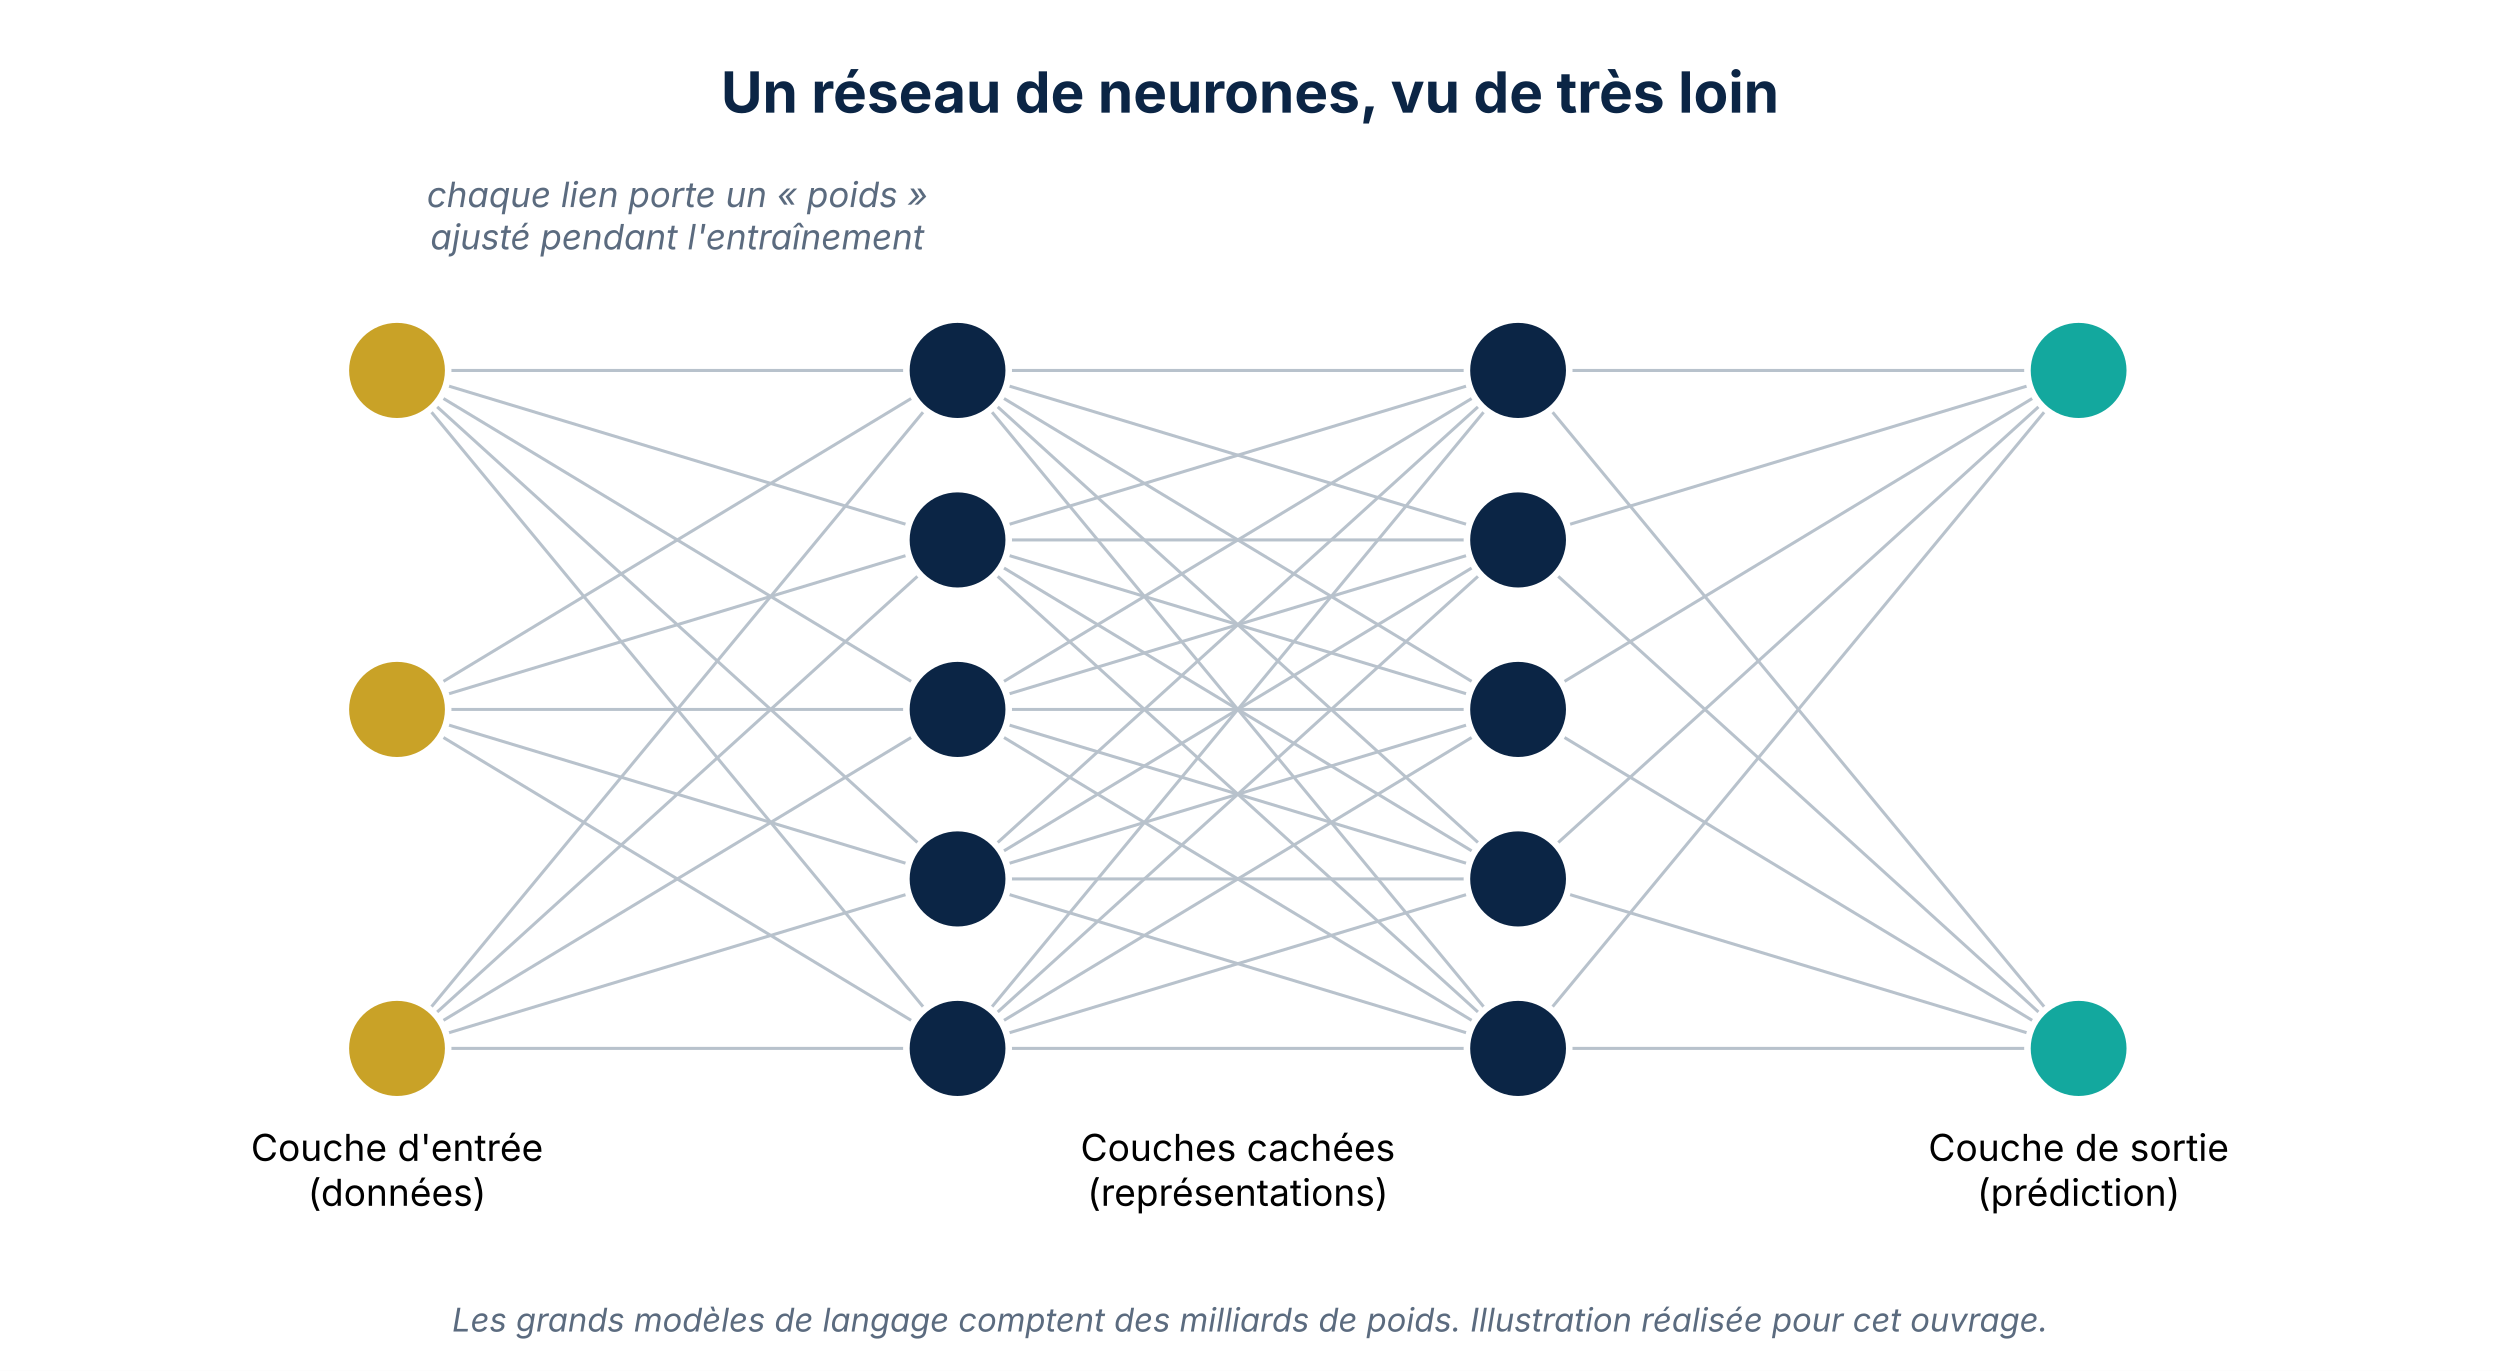
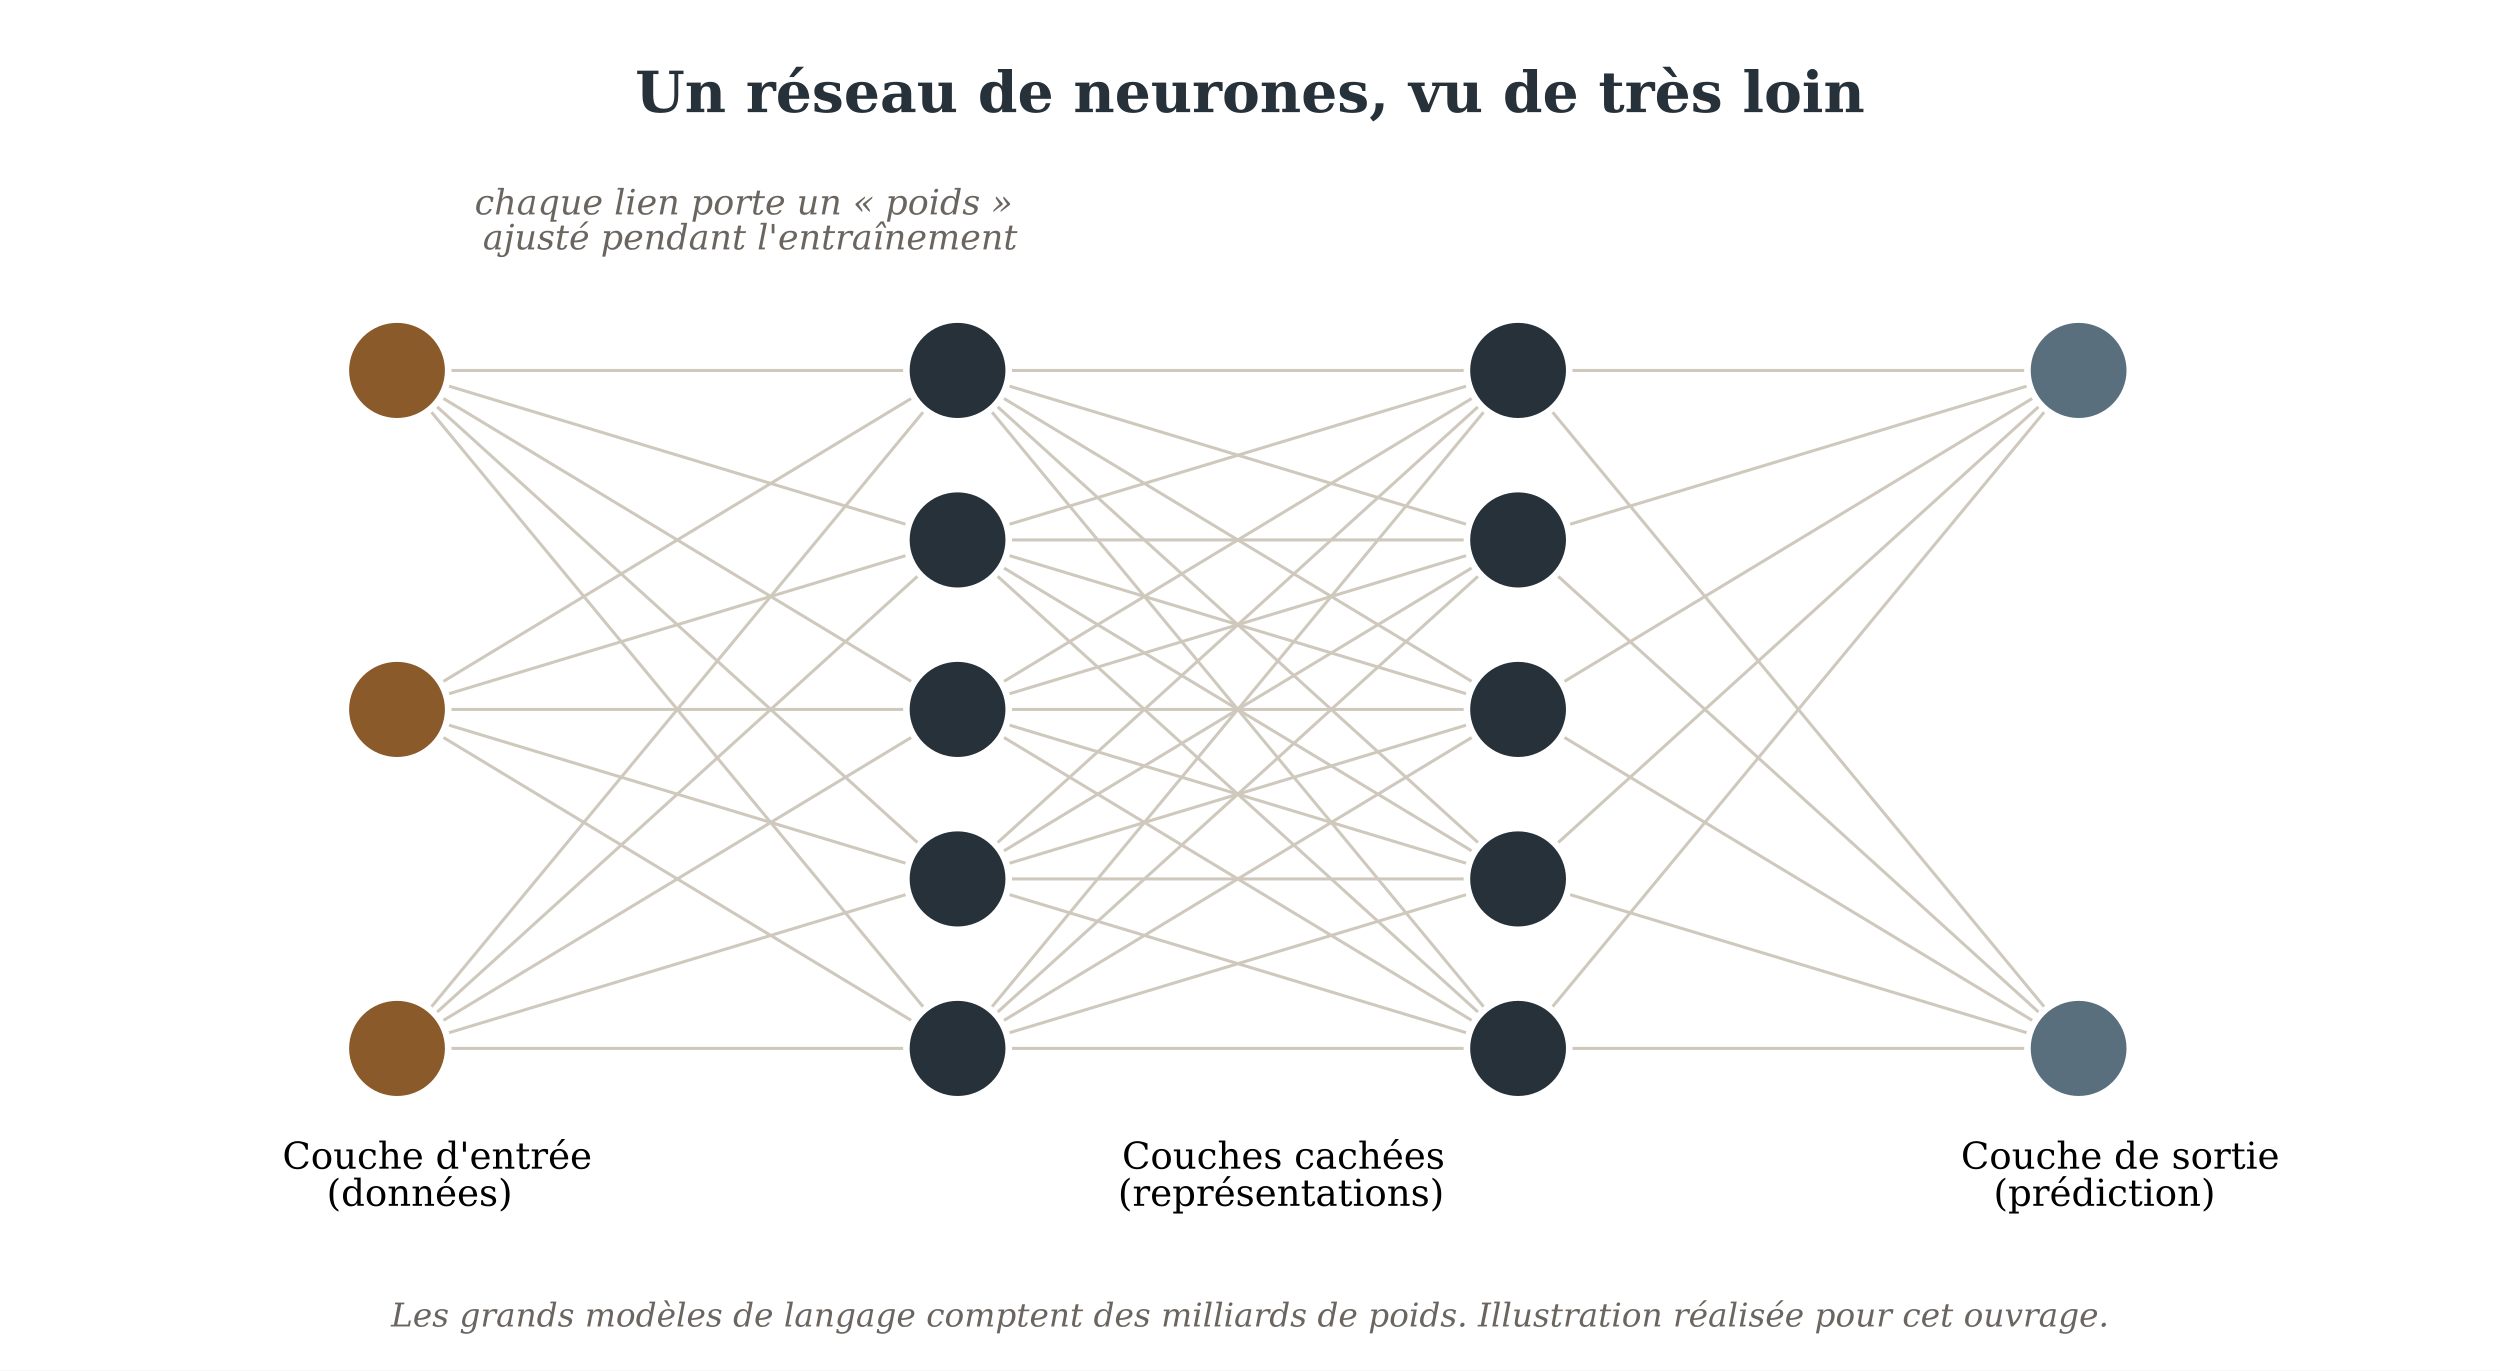
- <svg xmlns="http://www.w3.org/2000/svg" width="572.4pt" height="313.878pt" viewBox="0 0 572.4 313.878" version="1.1">
+ <svg xmlns="http://www.w3.org/2000/svg" width="572.4pt" height="313.776pt" viewBox="0 0 572.4 313.776" version="1.1">
  <defs>
    <style type="text/css">*{stroke-linejoin: round; stroke-linecap: butt}</style>
  </defs>
  <g id="figure_1">
    <g id="patch_1">
-       <path d="M 0 313.878  L 572.4 313.878  L 572.4 0  L 0 0  z " style="fill: #ffffff" />
+       <path d="M 0 313.776  L 572.4 313.776  L 572.4 0  L 0 0  z " style="fill: #ffffff" />
    </g>
    <g id="axes_1">
      <g id="line2d_1">
-         <path d="M 90.9 240.048  L 219.24 240.048  " clip-path="url(#p868bb870b6)" style="fill: none; stroke: #b8c2cc; stroke-width: 0.7; stroke-linecap: square" />
+         <path d="M 90.9 240.048  L 219.24 240.048  " clip-path="url(#p133c8236eb)" style="fill: none; stroke: #cfc8bd; stroke-width: 0.7; stroke-linecap: square" />
      </g>
      <g id="line2d_2">
-         <path d="M 90.9 240.048  L 219.24 201.24  " clip-path="url(#p868bb870b6)" style="fill: none; stroke: #b8c2cc; stroke-width: 0.7; stroke-linecap: square" />
+         <path d="M 90.9 240.048  L 219.24 201.24  " clip-path="url(#p133c8236eb)" style="fill: none; stroke: #cfc8bd; stroke-width: 0.7; stroke-linecap: square" />
      </g>
      <g id="line2d_3">
-         <path d="M 90.9 240.048  L 219.24 162.432  " clip-path="url(#p868bb870b6)" style="fill: none; stroke: #b8c2cc; stroke-width: 0.7; stroke-linecap: square" />
+         <path d="M 90.9 240.048  L 219.24 162.432  " clip-path="url(#p133c8236eb)" style="fill: none; stroke: #cfc8bd; stroke-width: 0.7; stroke-linecap: square" />
      </g>
      <g id="line2d_4">
-         <path d="M 90.9 240.048  L 219.24 123.624  " clip-path="url(#p868bb870b6)" style="fill: none; stroke: #b8c2cc; stroke-width: 0.7; stroke-linecap: square" />
+         <path d="M 90.9 240.048  L 219.24 123.624  " clip-path="url(#p133c8236eb)" style="fill: none; stroke: #cfc8bd; stroke-width: 0.7; stroke-linecap: square" />
      </g>
      <g id="line2d_5">
-         <path d="M 90.9 240.048  L 219.24 84.816  " clip-path="url(#p868bb870b6)" style="fill: none; stroke: #b8c2cc; stroke-width: 0.7; stroke-linecap: square" />
+         <path d="M 90.9 240.048  L 219.24 84.816  " clip-path="url(#p133c8236eb)" style="fill: none; stroke: #cfc8bd; stroke-width: 0.7; stroke-linecap: square" />
      </g>
      <g id="line2d_6">
-         <path d="M 90.9 162.432  L 219.24 240.048  " clip-path="url(#p868bb870b6)" style="fill: none; stroke: #b8c2cc; stroke-width: 0.7; stroke-linecap: square" />
+         <path d="M 90.9 162.432  L 219.24 240.048  " clip-path="url(#p133c8236eb)" style="fill: none; stroke: #cfc8bd; stroke-width: 0.7; stroke-linecap: square" />
      </g>
      <g id="line2d_7">
-         <path d="M 90.9 162.432  L 219.24 201.24  " clip-path="url(#p868bb870b6)" style="fill: none; stroke: #b8c2cc; stroke-width: 0.7; stroke-linecap: square" />
+         <path d="M 90.9 162.432  L 219.24 201.24  " clip-path="url(#p133c8236eb)" style="fill: none; stroke: #cfc8bd; stroke-width: 0.7; stroke-linecap: square" />
      </g>
      <g id="line2d_8">
-         <path d="M 90.9 162.432  L 219.24 162.432  " clip-path="url(#p868bb870b6)" style="fill: none; stroke: #b8c2cc; stroke-width: 0.7; stroke-linecap: square" />
+         <path d="M 90.9 162.432  L 219.24 162.432  " clip-path="url(#p133c8236eb)" style="fill: none; stroke: #cfc8bd; stroke-width: 0.7; stroke-linecap: square" />
      </g>
      <g id="line2d_9">
-         <path d="M 90.9 162.432  L 219.24 123.624  " clip-path="url(#p868bb870b6)" style="fill: none; stroke: #b8c2cc; stroke-width: 0.7; stroke-linecap: square" />
+         <path d="M 90.9 162.432  L 219.24 123.624  " clip-path="url(#p133c8236eb)" style="fill: none; stroke: #cfc8bd; stroke-width: 0.7; stroke-linecap: square" />
      </g>
      <g id="line2d_10">
-         <path d="M 90.9 162.432  L 219.24 84.816  " clip-path="url(#p868bb870b6)" style="fill: none; stroke: #b8c2cc; stroke-width: 0.7; stroke-linecap: square" />
+         <path d="M 90.9 162.432  L 219.24 84.816  " clip-path="url(#p133c8236eb)" style="fill: none; stroke: #cfc8bd; stroke-width: 0.7; stroke-linecap: square" />
      </g>
      <g id="line2d_11">
-         <path d="M 90.9 84.816  L 219.24 240.048  " clip-path="url(#p868bb870b6)" style="fill: none; stroke: #b8c2cc; stroke-width: 0.7; stroke-linecap: square" />
+         <path d="M 90.9 84.816  L 219.24 240.048  " clip-path="url(#p133c8236eb)" style="fill: none; stroke: #cfc8bd; stroke-width: 0.7; stroke-linecap: square" />
      </g>
      <g id="line2d_12">
-         <path d="M 90.9 84.816  L 219.24 201.24  " clip-path="url(#p868bb870b6)" style="fill: none; stroke: #b8c2cc; stroke-width: 0.7; stroke-linecap: square" />
+         <path d="M 90.9 84.816  L 219.24 201.24  " clip-path="url(#p133c8236eb)" style="fill: none; stroke: #cfc8bd; stroke-width: 0.7; stroke-linecap: square" />
      </g>
      <g id="line2d_13">
-         <path d="M 90.9 84.816  L 219.24 162.432  " clip-path="url(#p868bb870b6)" style="fill: none; stroke: #b8c2cc; stroke-width: 0.7; stroke-linecap: square" />
+         <path d="M 90.9 84.816  L 219.24 162.432  " clip-path="url(#p133c8236eb)" style="fill: none; stroke: #cfc8bd; stroke-width: 0.7; stroke-linecap: square" />
      </g>
      <g id="line2d_14">
-         <path d="M 90.9 84.816  L 219.24 123.624  " clip-path="url(#p868bb870b6)" style="fill: none; stroke: #b8c2cc; stroke-width: 0.7; stroke-linecap: square" />
+         <path d="M 90.9 84.816  L 219.24 123.624  " clip-path="url(#p133c8236eb)" style="fill: none; stroke: #cfc8bd; stroke-width: 0.7; stroke-linecap: square" />
      </g>
      <g id="line2d_15">
-         <path d="M 90.9 84.816  L 219.24 84.816  " clip-path="url(#p868bb870b6)" style="fill: none; stroke: #b8c2cc; stroke-width: 0.7; stroke-linecap: square" />
+         <path d="M 90.9 84.816  L 219.24 84.816  " clip-path="url(#p133c8236eb)" style="fill: none; stroke: #cfc8bd; stroke-width: 0.7; stroke-linecap: square" />
      </g>
      <g id="line2d_16">
-         <path d="M 219.24 240.048  L 347.58 240.048  " clip-path="url(#p868bb870b6)" style="fill: none; stroke: #b8c2cc; stroke-width: 0.7; stroke-linecap: square" />
+         <path d="M 219.24 240.048  L 347.58 240.048  " clip-path="url(#p133c8236eb)" style="fill: none; stroke: #cfc8bd; stroke-width: 0.7; stroke-linecap: square" />
      </g>
      <g id="line2d_17">
-         <path d="M 219.24 240.048  L 347.58 201.24  " clip-path="url(#p868bb870b6)" style="fill: none; stroke: #b8c2cc; stroke-width: 0.7; stroke-linecap: square" />
+         <path d="M 219.24 240.048  L 347.58 201.24  " clip-path="url(#p133c8236eb)" style="fill: none; stroke: #cfc8bd; stroke-width: 0.7; stroke-linecap: square" />
      </g>
      <g id="line2d_18">
-         <path d="M 219.24 240.048  L 347.58 162.432  " clip-path="url(#p868bb870b6)" style="fill: none; stroke: #b8c2cc; stroke-width: 0.7; stroke-linecap: square" />
+         <path d="M 219.24 240.048  L 347.58 162.432  " clip-path="url(#p133c8236eb)" style="fill: none; stroke: #cfc8bd; stroke-width: 0.7; stroke-linecap: square" />
      </g>
      <g id="line2d_19">
-         <path d="M 219.24 240.048  L 347.58 123.624  " clip-path="url(#p868bb870b6)" style="fill: none; stroke: #b8c2cc; stroke-width: 0.7; stroke-linecap: square" />
+         <path d="M 219.24 240.048  L 347.58 123.624  " clip-path="url(#p133c8236eb)" style="fill: none; stroke: #cfc8bd; stroke-width: 0.7; stroke-linecap: square" />
      </g>
      <g id="line2d_20">
-         <path d="M 219.24 240.048  L 347.58 84.816  " clip-path="url(#p868bb870b6)" style="fill: none; stroke: #b8c2cc; stroke-width: 0.7; stroke-linecap: square" />
+         <path d="M 219.24 240.048  L 347.58 84.816  " clip-path="url(#p133c8236eb)" style="fill: none; stroke: #cfc8bd; stroke-width: 0.7; stroke-linecap: square" />
      </g>
      <g id="line2d_21">
-         <path d="M 219.24 201.24  L 347.58 240.048  " clip-path="url(#p868bb870b6)" style="fill: none; stroke: #b8c2cc; stroke-width: 0.7; stroke-linecap: square" />
+         <path d="M 219.24 201.24  L 347.58 240.048  " clip-path="url(#p133c8236eb)" style="fill: none; stroke: #cfc8bd; stroke-width: 0.7; stroke-linecap: square" />
      </g>
      <g id="line2d_22">
-         <path d="M 219.24 201.24  L 347.58 201.24  " clip-path="url(#p868bb870b6)" style="fill: none; stroke: #b8c2cc; stroke-width: 0.7; stroke-linecap: square" />
+         <path d="M 219.24 201.24  L 347.58 201.24  " clip-path="url(#p133c8236eb)" style="fill: none; stroke: #cfc8bd; stroke-width: 0.7; stroke-linecap: square" />
      </g>
      <g id="line2d_23">
-         <path d="M 219.24 201.24  L 347.58 162.432  " clip-path="url(#p868bb870b6)" style="fill: none; stroke: #b8c2cc; stroke-width: 0.7; stroke-linecap: square" />
+         <path d="M 219.24 201.24  L 347.58 162.432  " clip-path="url(#p133c8236eb)" style="fill: none; stroke: #cfc8bd; stroke-width: 0.7; stroke-linecap: square" />
      </g>
      <g id="line2d_24">
-         <path d="M 219.24 201.24  L 347.58 123.624  " clip-path="url(#p868bb870b6)" style="fill: none; stroke: #b8c2cc; stroke-width: 0.7; stroke-linecap: square" />
+         <path d="M 219.24 201.24  L 347.58 123.624  " clip-path="url(#p133c8236eb)" style="fill: none; stroke: #cfc8bd; stroke-width: 0.7; stroke-linecap: square" />
      </g>
      <g id="line2d_25">
-         <path d="M 219.24 201.24  L 347.58 84.816  " clip-path="url(#p868bb870b6)" style="fill: none; stroke: #b8c2cc; stroke-width: 0.7; stroke-linecap: square" />
+         <path d="M 219.24 201.24  L 347.58 84.816  " clip-path="url(#p133c8236eb)" style="fill: none; stroke: #cfc8bd; stroke-width: 0.7; stroke-linecap: square" />
      </g>
      <g id="line2d_26">
-         <path d="M 219.24 162.432  L 347.58 240.048  " clip-path="url(#p868bb870b6)" style="fill: none; stroke: #b8c2cc; stroke-width: 0.7; stroke-linecap: square" />
+         <path d="M 219.24 162.432  L 347.58 240.048  " clip-path="url(#p133c8236eb)" style="fill: none; stroke: #cfc8bd; stroke-width: 0.7; stroke-linecap: square" />
      </g>
      <g id="line2d_27">
-         <path d="M 219.24 162.432  L 347.58 201.24  " clip-path="url(#p868bb870b6)" style="fill: none; stroke: #b8c2cc; stroke-width: 0.7; stroke-linecap: square" />
+         <path d="M 219.24 162.432  L 347.58 201.24  " clip-path="url(#p133c8236eb)" style="fill: none; stroke: #cfc8bd; stroke-width: 0.7; stroke-linecap: square" />
      </g>
      <g id="line2d_28">
-         <path d="M 219.24 162.432  L 347.58 162.432  " clip-path="url(#p868bb870b6)" style="fill: none; stroke: #b8c2cc; stroke-width: 0.7; stroke-linecap: square" />
+         <path d="M 219.24 162.432  L 347.58 162.432  " clip-path="url(#p133c8236eb)" style="fill: none; stroke: #cfc8bd; stroke-width: 0.7; stroke-linecap: square" />
      </g>
      <g id="line2d_29">
-         <path d="M 219.24 162.432  L 347.58 123.624  " clip-path="url(#p868bb870b6)" style="fill: none; stroke: #b8c2cc; stroke-width: 0.7; stroke-linecap: square" />
+         <path d="M 219.24 162.432  L 347.58 123.624  " clip-path="url(#p133c8236eb)" style="fill: none; stroke: #cfc8bd; stroke-width: 0.7; stroke-linecap: square" />
      </g>
      <g id="line2d_30">
-         <path d="M 219.24 162.432  L 347.58 84.816  " clip-path="url(#p868bb870b6)" style="fill: none; stroke: #b8c2cc; stroke-width: 0.7; stroke-linecap: square" />
+         <path d="M 219.24 162.432  L 347.58 84.816  " clip-path="url(#p133c8236eb)" style="fill: none; stroke: #cfc8bd; stroke-width: 0.7; stroke-linecap: square" />
      </g>
      <g id="line2d_31">
-         <path d="M 219.24 123.624  L 347.58 240.048  " clip-path="url(#p868bb870b6)" style="fill: none; stroke: #b8c2cc; stroke-width: 0.7; stroke-linecap: square" />
+         <path d="M 219.24 123.624  L 347.58 240.048  " clip-path="url(#p133c8236eb)" style="fill: none; stroke: #cfc8bd; stroke-width: 0.7; stroke-linecap: square" />
      </g>
      <g id="line2d_32">
-         <path d="M 219.24 123.624  L 347.58 201.24  " clip-path="url(#p868bb870b6)" style="fill: none; stroke: #b8c2cc; stroke-width: 0.7; stroke-linecap: square" />
+         <path d="M 219.24 123.624  L 347.58 201.24  " clip-path="url(#p133c8236eb)" style="fill: none; stroke: #cfc8bd; stroke-width: 0.7; stroke-linecap: square" />
      </g>
      <g id="line2d_33">
-         <path d="M 219.24 123.624  L 347.58 162.432  " clip-path="url(#p868bb870b6)" style="fill: none; stroke: #b8c2cc; stroke-width: 0.7; stroke-linecap: square" />
+         <path d="M 219.24 123.624  L 347.58 162.432  " clip-path="url(#p133c8236eb)" style="fill: none; stroke: #cfc8bd; stroke-width: 0.7; stroke-linecap: square" />
      </g>
      <g id="line2d_34">
-         <path d="M 219.24 123.624  L 347.58 123.624  " clip-path="url(#p868bb870b6)" style="fill: none; stroke: #b8c2cc; stroke-width: 0.7; stroke-linecap: square" />
+         <path d="M 219.24 123.624  L 347.58 123.624  " clip-path="url(#p133c8236eb)" style="fill: none; stroke: #cfc8bd; stroke-width: 0.7; stroke-linecap: square" />
      </g>
      <g id="line2d_35">
-         <path d="M 219.24 123.624  L 347.58 84.816  " clip-path="url(#p868bb870b6)" style="fill: none; stroke: #b8c2cc; stroke-width: 0.7; stroke-linecap: square" />
+         <path d="M 219.24 123.624  L 347.58 84.816  " clip-path="url(#p133c8236eb)" style="fill: none; stroke: #cfc8bd; stroke-width: 0.7; stroke-linecap: square" />
      </g>
      <g id="line2d_36">
-         <path d="M 219.24 84.816  L 347.58 240.048  " clip-path="url(#p868bb870b6)" style="fill: none; stroke: #b8c2cc; stroke-width: 0.7; stroke-linecap: square" />
+         <path d="M 219.24 84.816  L 347.58 240.048  " clip-path="url(#p133c8236eb)" style="fill: none; stroke: #cfc8bd; stroke-width: 0.7; stroke-linecap: square" />
      </g>
      <g id="line2d_37">
-         <path d="M 219.24 84.816  L 347.58 201.24  " clip-path="url(#p868bb870b6)" style="fill: none; stroke: #b8c2cc; stroke-width: 0.7; stroke-linecap: square" />
+         <path d="M 219.24 84.816  L 347.58 201.24  " clip-path="url(#p133c8236eb)" style="fill: none; stroke: #cfc8bd; stroke-width: 0.7; stroke-linecap: square" />
      </g>
      <g id="line2d_38">
-         <path d="M 219.24 84.816  L 347.58 162.432  " clip-path="url(#p868bb870b6)" style="fill: none; stroke: #b8c2cc; stroke-width: 0.7; stroke-linecap: square" />
+         <path d="M 219.24 84.816  L 347.58 162.432  " clip-path="url(#p133c8236eb)" style="fill: none; stroke: #cfc8bd; stroke-width: 0.7; stroke-linecap: square" />
      </g>
      <g id="line2d_39">
-         <path d="M 219.24 84.816  L 347.58 123.624  " clip-path="url(#p868bb870b6)" style="fill: none; stroke: #b8c2cc; stroke-width: 0.7; stroke-linecap: square" />
+         <path d="M 219.24 84.816  L 347.58 123.624  " clip-path="url(#p133c8236eb)" style="fill: none; stroke: #cfc8bd; stroke-width: 0.7; stroke-linecap: square" />
      </g>
      <g id="line2d_40">
-         <path d="M 219.24 84.816  L 347.58 84.816  " clip-path="url(#p868bb870b6)" style="fill: none; stroke: #b8c2cc; stroke-width: 0.7; stroke-linecap: square" />
+         <path d="M 219.24 84.816  L 347.58 84.816  " clip-path="url(#p133c8236eb)" style="fill: none; stroke: #cfc8bd; stroke-width: 0.7; stroke-linecap: square" />
      </g>
      <g id="line2d_41">
-         <path d="M 347.58 240.048  L 475.92 240.048  " clip-path="url(#p868bb870b6)" style="fill: none; stroke: #b8c2cc; stroke-width: 0.7; stroke-linecap: square" />
+         <path d="M 347.58 240.048  L 475.92 240.048  " clip-path="url(#p133c8236eb)" style="fill: none; stroke: #cfc8bd; stroke-width: 0.7; stroke-linecap: square" />
      </g>
      <g id="line2d_42">
-         <path d="M 347.58 240.048  L 475.92 84.816  " clip-path="url(#p868bb870b6)" style="fill: none; stroke: #b8c2cc; stroke-width: 0.7; stroke-linecap: square" />
+         <path d="M 347.58 240.048  L 475.92 84.816  " clip-path="url(#p133c8236eb)" style="fill: none; stroke: #cfc8bd; stroke-width: 0.7; stroke-linecap: square" />
      </g>
      <g id="line2d_43">
-         <path d="M 347.58 201.24  L 475.92 240.048  " clip-path="url(#p868bb870b6)" style="fill: none; stroke: #b8c2cc; stroke-width: 0.7; stroke-linecap: square" />
+         <path d="M 347.58 201.24  L 475.92 240.048  " clip-path="url(#p133c8236eb)" style="fill: none; stroke: #cfc8bd; stroke-width: 0.7; stroke-linecap: square" />
      </g>
      <g id="line2d_44">
-         <path d="M 347.58 201.24  L 475.92 84.816  " clip-path="url(#p868bb870b6)" style="fill: none; stroke: #b8c2cc; stroke-width: 0.7; stroke-linecap: square" />
+         <path d="M 347.58 201.24  L 475.92 84.816  " clip-path="url(#p133c8236eb)" style="fill: none; stroke: #cfc8bd; stroke-width: 0.7; stroke-linecap: square" />
      </g>
      <g id="line2d_45">
-         <path d="M 347.58 162.432  L 475.92 240.048  " clip-path="url(#p868bb870b6)" style="fill: none; stroke: #b8c2cc; stroke-width: 0.7; stroke-linecap: square" />
+         <path d="M 347.58 162.432  L 475.92 240.048  " clip-path="url(#p133c8236eb)" style="fill: none; stroke: #cfc8bd; stroke-width: 0.7; stroke-linecap: square" />
      </g>
      <g id="line2d_46">
-         <path d="M 347.58 162.432  L 475.92 84.816  " clip-path="url(#p868bb870b6)" style="fill: none; stroke: #b8c2cc; stroke-width: 0.7; stroke-linecap: square" />
+         <path d="M 347.58 162.432  L 475.92 84.816  " clip-path="url(#p133c8236eb)" style="fill: none; stroke: #cfc8bd; stroke-width: 0.7; stroke-linecap: square" />
      </g>
      <g id="line2d_47">
-         <path d="M 347.58 123.624  L 475.92 240.048  " clip-path="url(#p868bb870b6)" style="fill: none; stroke: #b8c2cc; stroke-width: 0.7; stroke-linecap: square" />
+         <path d="M 347.58 123.624  L 475.92 240.048  " clip-path="url(#p133c8236eb)" style="fill: none; stroke: #cfc8bd; stroke-width: 0.7; stroke-linecap: square" />
      </g>
      <g id="line2d_48">
-         <path d="M 347.58 123.624  L 475.92 84.816  " clip-path="url(#p868bb870b6)" style="fill: none; stroke: #b8c2cc; stroke-width: 0.7; stroke-linecap: square" />
+         <path d="M 347.58 123.624  L 475.92 84.816  " clip-path="url(#p133c8236eb)" style="fill: none; stroke: #cfc8bd; stroke-width: 0.7; stroke-linecap: square" />
      </g>
      <g id="line2d_49">
-         <path d="M 347.58 84.816  L 475.92 240.048  " clip-path="url(#p868bb870b6)" style="fill: none; stroke: #b8c2cc; stroke-width: 0.7; stroke-linecap: square" />
+         <path d="M 347.58 84.816  L 475.92 240.048  " clip-path="url(#p133c8236eb)" style="fill: none; stroke: #cfc8bd; stroke-width: 0.7; stroke-linecap: square" />
      </g>
      <g id="line2d_50">
-         <path d="M 347.58 84.816  L 475.92 84.816  " clip-path="url(#p868bb870b6)" style="fill: none; stroke: #b8c2cc; stroke-width: 0.7; stroke-linecap: square" />
+         <path d="M 347.58 84.816  L 475.92 84.816  " clip-path="url(#p133c8236eb)" style="fill: none; stroke: #cfc8bd; stroke-width: 0.7; stroke-linecap: square" />
      </g>
      <g id="text_1">
-         <text style="font-weight: 700; font-size: 13px; font-family: 'Inter', 'DejaVu Sans'; text-anchor: middle; fill: #0b2545" x="286.2" y="25.789" transform="rotate(-0 286.2 25.789)">Un réseau de neurones, vu de très loin</text>
+         <text style="font-weight: 700; font-size: 13px; font-family: 'EB Garamond', 'DejaVu Serif'; text-anchor: middle; fill: #26313a" x="286.2" y="25.669" transform="rotate(-0 286.2 25.6685)">Un réseau de neurones, vu de très loin</text>
      </g>
      <g id="patch_2">
-         <path d="M 90.9 251.69  C 94.008 251.69 96.988 250.464 99.186 248.28  C 101.383 246.097 102.618 243.136 102.618 240.048  C 102.618 236.96 101.383 233.999 99.186 231.816  C 96.988 229.632 94.008 228.406 90.9 228.406  C 87.792 228.406 84.812 229.632 82.614 231.816  C 80.417 233.999 79.182 236.96 79.182 240.048  C 79.182 243.136 80.417 246.097 82.614 248.28  C 84.812 250.464 87.792 251.69 90.9 251.69  z " clip-path="url(#p868bb870b6)" style="fill: #c9a227; stroke: #ffffff; stroke-width: 1.5; stroke-linejoin: miter" />
+         <path d="M 90.9 251.69  C 94.008 251.69 96.988 250.464 99.186 248.28  C 101.383 246.097 102.618 243.136 102.618 240.048  C 102.618 236.96 101.383 233.999 99.186 231.816  C 96.988 229.632 94.008 228.406 90.9 228.406  C 87.792 228.406 84.812 229.632 82.614 231.816  C 80.417 233.999 79.182 236.96 79.182 240.048  C 79.182 243.136 80.417 246.097 82.614 248.28  C 84.812 250.464 87.792 251.69 90.9 251.69  z " clip-path="url(#p133c8236eb)" style="fill: #8a5a2b; stroke: #ffffff; stroke-width: 1.5; stroke-linejoin: miter" />
      </g>
      <g id="patch_3">
-         <path d="M 90.9 174.074  C 94.008 174.074 96.988 172.848 99.186 170.664  C 101.383 168.481 102.618 165.52 102.618 162.432  C 102.618 159.344 101.383 156.383 99.186 154.2  C 96.988 152.016 94.008 150.79 90.9 150.79  C 87.792 150.79 84.812 152.016 82.614 154.2  C 80.417 156.383 79.182 159.344 79.182 162.432  C 79.182 165.52 80.417 168.481 82.614 170.664  C 84.812 172.848 87.792 174.074 90.9 174.074  z " clip-path="url(#p868bb870b6)" style="fill: #c9a227; stroke: #ffffff; stroke-width: 1.5; stroke-linejoin: miter" />
+         <path d="M 90.9 174.074  C 94.008 174.074 96.988 172.848 99.186 170.664  C 101.383 168.481 102.618 165.52 102.618 162.432  C 102.618 159.344 101.383 156.383 99.186 154.2  C 96.988 152.016 94.008 150.79 90.9 150.79  C 87.792 150.79 84.812 152.016 82.614 154.2  C 80.417 156.383 79.182 159.344 79.182 162.432  C 79.182 165.52 80.417 168.481 82.614 170.664  C 84.812 172.848 87.792 174.074 90.9 174.074  z " clip-path="url(#p133c8236eb)" style="fill: #8a5a2b; stroke: #ffffff; stroke-width: 1.5; stroke-linejoin: miter" />
      </g>
      <g id="patch_4">
-         <path d="M 90.9 96.458  C 94.008 96.458 96.988 95.232 99.186 93.048  C 101.383 90.865 102.618 87.904 102.618 84.816  C 102.618 81.728 101.383 78.767 99.186 76.584  C 96.988 74.4 94.008 73.174 90.9 73.174  C 87.792 73.174 84.812 74.4 82.614 76.584  C 80.417 78.767 79.182 81.728 79.182 84.816  C 79.182 87.904 80.417 90.865 82.614 93.048  C 84.812 95.232 87.792 96.458 90.9 96.458  z " clip-path="url(#p868bb870b6)" style="fill: #c9a227; stroke: #ffffff; stroke-width: 1.5; stroke-linejoin: miter" />
+         <path d="M 90.9 96.458  C 94.008 96.458 96.988 95.232 99.186 93.048  C 101.383 90.865 102.618 87.904 102.618 84.816  C 102.618 81.728 101.383 78.767 99.186 76.584  C 96.988 74.4 94.008 73.174 90.9 73.174  C 87.792 73.174 84.812 74.4 82.614 76.584  C 80.417 78.767 79.182 81.728 79.182 84.816  C 79.182 87.904 80.417 90.865 82.614 93.048  C 84.812 95.232 87.792 96.458 90.9 96.458  z " clip-path="url(#p133c8236eb)" style="fill: #8a5a2b; stroke: #ffffff; stroke-width: 1.5; stroke-linejoin: miter" />
      </g>
      <g id="patch_5">
-         <path d="M 219.24 251.69  C 222.348 251.69 225.328 250.464 227.526 248.28  C 229.723 246.097 230.958 243.136 230.958 240.048  C 230.958 236.96 229.723 233.999 227.526 231.816  C 225.328 229.632 222.348 228.406 219.24 228.406  C 216.132 228.406 213.152 229.632 210.954 231.816  C 208.757 233.999 207.522 236.96 207.522 240.048  C 207.522 243.136 208.757 246.097 210.954 248.28  C 213.152 250.464 216.132 251.69 219.24 251.69  z " clip-path="url(#p868bb870b6)" style="fill: #0b2545; stroke: #ffffff; stroke-width: 1.5; stroke-linejoin: miter" />
+         <path d="M 219.24 251.69  C 222.348 251.69 225.328 250.464 227.526 248.28  C 229.723 246.097 230.958 243.136 230.958 240.048  C 230.958 236.96 229.723 233.999 227.526 231.816  C 225.328 229.632 222.348 228.406 219.24 228.406  C 216.132 228.406 213.152 229.632 210.954 231.816  C 208.757 233.999 207.522 236.96 207.522 240.048  C 207.522 243.136 208.757 246.097 210.954 248.28  C 213.152 250.464 216.132 251.69 219.24 251.69  z " clip-path="url(#p133c8236eb)" style="fill: #26313a; stroke: #ffffff; stroke-width: 1.5; stroke-linejoin: miter" />
      </g>
      <g id="patch_6">
-         <path d="M 219.24 212.882  C 222.348 212.882 225.328 211.656 227.526 209.472  C 229.723 207.289 230.958 204.328 230.958 201.24  C 230.958 198.152 229.723 195.191 227.526 193.008  C 225.328 190.824 222.348 189.598 219.24 189.598  C 216.132 189.598 213.152 190.824 210.954 193.008  C 208.757 195.191 207.522 198.152 207.522 201.24  C 207.522 204.328 208.757 207.289 210.954 209.472  C 213.152 211.656 216.132 212.882 219.24 212.882  z " clip-path="url(#p868bb870b6)" style="fill: #0b2545; stroke: #ffffff; stroke-width: 1.5; stroke-linejoin: miter" />
+         <path d="M 219.24 212.882  C 222.348 212.882 225.328 211.656 227.526 209.472  C 229.723 207.289 230.958 204.328 230.958 201.24  C 230.958 198.152 229.723 195.191 227.526 193.008  C 225.328 190.824 222.348 189.598 219.24 189.598  C 216.132 189.598 213.152 190.824 210.954 193.008  C 208.757 195.191 207.522 198.152 207.522 201.24  C 207.522 204.328 208.757 207.289 210.954 209.472  C 213.152 211.656 216.132 212.882 219.24 212.882  z " clip-path="url(#p133c8236eb)" style="fill: #26313a; stroke: #ffffff; stroke-width: 1.5; stroke-linejoin: miter" />
      </g>
      <g id="patch_7">
-         <path d="M 219.24 174.074  C 222.348 174.074 225.328 172.848 227.526 170.664  C 229.723 168.481 230.958 165.52 230.958 162.432  C 230.958 159.344 229.723 156.383 227.526 154.2  C 225.328 152.016 222.348 150.79 219.24 150.79  C 216.132 150.79 213.152 152.016 210.954 154.2  C 208.757 156.383 207.522 159.344 207.522 162.432  C 207.522 165.52 208.757 168.481 210.954 170.664  C 213.152 172.848 216.132 174.074 219.24 174.074  z " clip-path="url(#p868bb870b6)" style="fill: #0b2545; stroke: #ffffff; stroke-width: 1.5; stroke-linejoin: miter" />
+         <path d="M 219.24 174.074  C 222.348 174.074 225.328 172.848 227.526 170.664  C 229.723 168.481 230.958 165.52 230.958 162.432  C 230.958 159.344 229.723 156.383 227.526 154.2  C 225.328 152.016 222.348 150.79 219.24 150.79  C 216.132 150.79 213.152 152.016 210.954 154.2  C 208.757 156.383 207.522 159.344 207.522 162.432  C 207.522 165.52 208.757 168.481 210.954 170.664  C 213.152 172.848 216.132 174.074 219.24 174.074  z " clip-path="url(#p133c8236eb)" style="fill: #26313a; stroke: #ffffff; stroke-width: 1.5; stroke-linejoin: miter" />
      </g>
      <g id="patch_8">
-         <path d="M 219.24 135.266  C 222.348 135.266 225.328 134.04 227.526 131.856  C 229.723 129.673 230.958 126.712 230.958 123.624  C 230.958 120.536 229.723 117.575 227.526 115.392  C 225.328 113.208 222.348 111.982 219.24 111.982  C 216.132 111.982 213.152 113.208 210.954 115.392  C 208.757 117.575 207.522 120.536 207.522 123.624  C 207.522 126.712 208.757 129.673 210.954 131.856  C 213.152 134.04 216.132 135.266 219.24 135.266  z " clip-path="url(#p868bb870b6)" style="fill: #0b2545; stroke: #ffffff; stroke-width: 1.5; stroke-linejoin: miter" />
+         <path d="M 219.24 135.266  C 222.348 135.266 225.328 134.04 227.526 131.856  C 229.723 129.673 230.958 126.712 230.958 123.624  C 230.958 120.536 229.723 117.575 227.526 115.392  C 225.328 113.208 222.348 111.982 219.24 111.982  C 216.132 111.982 213.152 113.208 210.954 115.392  C 208.757 117.575 207.522 120.536 207.522 123.624  C 207.522 126.712 208.757 129.673 210.954 131.856  C 213.152 134.04 216.132 135.266 219.24 135.266  z " clip-path="url(#p133c8236eb)" style="fill: #26313a; stroke: #ffffff; stroke-width: 1.5; stroke-linejoin: miter" />
      </g>
      <g id="patch_9">
-         <path d="M 219.24 96.458  C 222.348 96.458 225.328 95.232 227.526 93.048  C 229.723 90.865 230.958 87.904 230.958 84.816  C 230.958 81.728 229.723 78.767 227.526 76.584  C 225.328 74.4 222.348 73.174 219.24 73.174  C 216.132 73.174 213.152 74.4 210.954 76.584  C 208.757 78.767 207.522 81.728 207.522 84.816  C 207.522 87.904 208.757 90.865 210.954 93.048  C 213.152 95.232 216.132 96.458 219.24 96.458  z " clip-path="url(#p868bb870b6)" style="fill: #0b2545; stroke: #ffffff; stroke-width: 1.5; stroke-linejoin: miter" />
+         <path d="M 219.24 96.458  C 222.348 96.458 225.328 95.232 227.526 93.048  C 229.723 90.865 230.958 87.904 230.958 84.816  C 230.958 81.728 229.723 78.767 227.526 76.584  C 225.328 74.4 222.348 73.174 219.24 73.174  C 216.132 73.174 213.152 74.4 210.954 76.584  C 208.757 78.767 207.522 81.728 207.522 84.816  C 207.522 87.904 208.757 90.865 210.954 93.048  C 213.152 95.232 216.132 96.458 219.24 96.458  z " clip-path="url(#p133c8236eb)" style="fill: #26313a; stroke: #ffffff; stroke-width: 1.5; stroke-linejoin: miter" />
      </g>
      <g id="patch_10">
-         <path d="M 347.58 251.69  C 350.688 251.69 353.668 250.464 355.866 248.28  C 358.063 246.097 359.298 243.136 359.298 240.048  C 359.298 236.96 358.063 233.999 355.866 231.816  C 353.668 229.632 350.688 228.406 347.58 228.406  C 344.472 228.406 341.492 229.632 339.294 231.816  C 337.097 233.999 335.862 236.96 335.862 240.048  C 335.862 243.136 337.097 246.097 339.294 248.28  C 341.492 250.464 344.472 251.69 347.58 251.69  z " clip-path="url(#p868bb870b6)" style="fill: #0b2545; stroke: #ffffff; stroke-width: 1.5; stroke-linejoin: miter" />
+         <path d="M 347.58 251.69  C 350.688 251.69 353.668 250.464 355.866 248.28  C 358.063 246.097 359.298 243.136 359.298 240.048  C 359.298 236.96 358.063 233.999 355.866 231.816  C 353.668 229.632 350.688 228.406 347.58 228.406  C 344.472 228.406 341.492 229.632 339.294 231.816  C 337.097 233.999 335.862 236.96 335.862 240.048  C 335.862 243.136 337.097 246.097 339.294 248.28  C 341.492 250.464 344.472 251.69 347.58 251.69  z " clip-path="url(#p133c8236eb)" style="fill: #26313a; stroke: #ffffff; stroke-width: 1.5; stroke-linejoin: miter" />
      </g>
      <g id="patch_11">
-         <path d="M 347.58 212.882  C 350.688 212.882 353.668 211.656 355.866 209.472  C 358.063 207.289 359.298 204.328 359.298 201.24  C 359.298 198.152 358.063 195.191 355.866 193.008  C 353.668 190.824 350.688 189.598 347.58 189.598  C 344.472 189.598 341.492 190.824 339.294 193.008  C 337.097 195.191 335.862 198.152 335.862 201.24  C 335.862 204.328 337.097 207.289 339.294 209.472  C 341.492 211.656 344.472 212.882 347.58 212.882  z " clip-path="url(#p868bb870b6)" style="fill: #0b2545; stroke: #ffffff; stroke-width: 1.5; stroke-linejoin: miter" />
+         <path d="M 347.58 212.882  C 350.688 212.882 353.668 211.656 355.866 209.472  C 358.063 207.289 359.298 204.328 359.298 201.24  C 359.298 198.152 358.063 195.191 355.866 193.008  C 353.668 190.824 350.688 189.598 347.58 189.598  C 344.472 189.598 341.492 190.824 339.294 193.008  C 337.097 195.191 335.862 198.152 335.862 201.24  C 335.862 204.328 337.097 207.289 339.294 209.472  C 341.492 211.656 344.472 212.882 347.58 212.882  z " clip-path="url(#p133c8236eb)" style="fill: #26313a; stroke: #ffffff; stroke-width: 1.5; stroke-linejoin: miter" />
      </g>
      <g id="patch_12">
-         <path d="M 347.58 174.074  C 350.688 174.074 353.668 172.848 355.866 170.664  C 358.063 168.481 359.298 165.52 359.298 162.432  C 359.298 159.344 358.063 156.383 355.866 154.2  C 353.668 152.016 350.688 150.79 347.58 150.79  C 344.472 150.79 341.492 152.016 339.294 154.2  C 337.097 156.383 335.862 159.344 335.862 162.432  C 335.862 165.52 337.097 168.481 339.294 170.664  C 341.492 172.848 344.472 174.074 347.58 174.074  z " clip-path="url(#p868bb870b6)" style="fill: #0b2545; stroke: #ffffff; stroke-width: 1.5; stroke-linejoin: miter" />
+         <path d="M 347.58 174.074  C 350.688 174.074 353.668 172.848 355.866 170.664  C 358.063 168.481 359.298 165.52 359.298 162.432  C 359.298 159.344 358.063 156.383 355.866 154.2  C 353.668 152.016 350.688 150.79 347.58 150.79  C 344.472 150.79 341.492 152.016 339.294 154.2  C 337.097 156.383 335.862 159.344 335.862 162.432  C 335.862 165.52 337.097 168.481 339.294 170.664  C 341.492 172.848 344.472 174.074 347.58 174.074  z " clip-path="url(#p133c8236eb)" style="fill: #26313a; stroke: #ffffff; stroke-width: 1.5; stroke-linejoin: miter" />
      </g>
      <g id="patch_13">
-         <path d="M 347.58 135.266  C 350.688 135.266 353.668 134.04 355.866 131.856  C 358.063 129.673 359.298 126.712 359.298 123.624  C 359.298 120.536 358.063 117.575 355.866 115.392  C 353.668 113.208 350.688 111.982 347.58 111.982  C 344.472 111.982 341.492 113.208 339.294 115.392  C 337.097 117.575 335.862 120.536 335.862 123.624  C 335.862 126.712 337.097 129.673 339.294 131.856  C 341.492 134.04 344.472 135.266 347.58 135.266  z " clip-path="url(#p868bb870b6)" style="fill: #0b2545; stroke: #ffffff; stroke-width: 1.5; stroke-linejoin: miter" />
+         <path d="M 347.58 135.266  C 350.688 135.266 353.668 134.04 355.866 131.856  C 358.063 129.673 359.298 126.712 359.298 123.624  C 359.298 120.536 358.063 117.575 355.866 115.392  C 353.668 113.208 350.688 111.982 347.58 111.982  C 344.472 111.982 341.492 113.208 339.294 115.392  C 337.097 117.575 335.862 120.536 335.862 123.624  C 335.862 126.712 337.097 129.673 339.294 131.856  C 341.492 134.04 344.472 135.266 347.58 135.266  z " clip-path="url(#p133c8236eb)" style="fill: #26313a; stroke: #ffffff; stroke-width: 1.5; stroke-linejoin: miter" />
      </g>
      <g id="patch_14">
-         <path d="M 347.58 96.458  C 350.688 96.458 353.668 95.232 355.866 93.048  C 358.063 90.865 359.298 87.904 359.298 84.816  C 359.298 81.728 358.063 78.767 355.866 76.584  C 353.668 74.4 350.688 73.174 347.58 73.174  C 344.472 73.174 341.492 74.4 339.294 76.584  C 337.097 78.767 335.862 81.728 335.862 84.816  C 335.862 87.904 337.097 90.865 339.294 93.048  C 341.492 95.232 344.472 96.458 347.58 96.458  z " clip-path="url(#p868bb870b6)" style="fill: #0b2545; stroke: #ffffff; stroke-width: 1.5; stroke-linejoin: miter" />
+         <path d="M 347.58 96.458  C 350.688 96.458 353.668 95.232 355.866 93.048  C 358.063 90.865 359.298 87.904 359.298 84.816  C 359.298 81.728 358.063 78.767 355.866 76.584  C 353.668 74.4 350.688 73.174 347.58 73.174  C 344.472 73.174 341.492 74.4 339.294 76.584  C 337.097 78.767 335.862 81.728 335.862 84.816  C 335.862 87.904 337.097 90.865 339.294 93.048  C 341.492 95.232 344.472 96.458 347.58 96.458  z " clip-path="url(#p133c8236eb)" style="fill: #26313a; stroke: #ffffff; stroke-width: 1.5; stroke-linejoin: miter" />
      </g>
      <g id="patch_15">
-         <path d="M 475.92 251.69  C 479.028 251.69 482.008 250.464 484.206 248.28  C 486.403 246.097 487.638 243.136 487.638 240.048  C 487.638 236.96 486.403 233.999 484.206 231.816  C 482.008 229.632 479.028 228.406 475.92 228.406  C 472.812 228.406 469.832 229.632 467.634 231.816  C 465.437 233.999 464.202 236.96 464.202 240.048  C 464.202 243.136 465.437 246.097 467.634 248.28  C 469.832 250.464 472.812 251.69 475.92 251.69  z " clip-path="url(#p868bb870b6)" style="fill: #13a89e; stroke: #ffffff; stroke-width: 1.5; stroke-linejoin: miter" />
+         <path d="M 475.92 251.69  C 479.028 251.69 482.008 250.464 484.206 248.28  C 486.403 246.097 487.638 243.136 487.638 240.048  C 487.638 236.96 486.403 233.999 484.206 231.816  C 482.008 229.632 479.028 228.406 475.92 228.406  C 472.812 228.406 469.832 229.632 467.634 231.816  C 465.437 233.999 464.202 236.96 464.202 240.048  C 464.202 243.136 465.437 246.097 467.634 248.28  C 469.832 250.464 472.812 251.69 475.92 251.69  z " clip-path="url(#p133c8236eb)" style="fill: #5a6f7e; stroke: #ffffff; stroke-width: 1.5; stroke-linejoin: miter" />
      </g>
      <g id="patch_16">
-         <path d="M 475.92 96.458  C 479.028 96.458 482.008 95.232 484.206 93.048  C 486.403 90.865 487.638 87.904 487.638 84.816  C 487.638 81.728 486.403 78.767 484.206 76.584  C 482.008 74.4 479.028 73.174 475.92 73.174  C 472.812 73.174 469.832 74.4 467.634 76.584  C 465.437 78.767 464.202 81.728 464.202 84.816  C 464.202 87.904 465.437 90.865 467.634 93.048  C 469.832 95.232 472.812 96.458 475.92 96.458  z " clip-path="url(#p868bb870b6)" style="fill: #13a89e; stroke: #ffffff; stroke-width: 1.5; stroke-linejoin: miter" />
+         <path d="M 475.92 96.458  C 479.028 96.458 482.008 95.232 484.206 93.048  C 486.403 90.865 487.638 87.904 487.638 84.816  C 487.638 81.728 486.403 78.767 484.206 76.584  C 482.008 74.4 479.028 73.174 475.92 73.174  C 472.812 73.174 469.832 74.4 467.634 76.584  C 465.437 78.767 464.202 81.728 464.202 84.816  C 464.202 87.904 465.437 90.865 467.634 93.048  C 469.832 95.232 472.812 96.458 475.92 96.458  z " clip-path="url(#p133c8236eb)" style="fill: #5a6f7e; stroke: #ffffff; stroke-width: 1.5; stroke-linejoin: miter" />
      </g>
      <g id="text_2">
-         <text style="font-size: 8.5px; font-family: 'Inter', 'DejaVu Sans'" transform="translate(57.44254 265.7993)">Couche d'entrée</text>
-         <text style="font-size: 8.5px; font-family: 'Inter', 'DejaVu Sans'" transform="translate(70.47676 276.084)">(données)</text>
+         <text style="font-size: 8.5px; font-family: 'EB Garamond', 'DejaVu Serif'" transform="translate(64.66023 267.584)">Couche d'entrée</text>
+         <text style="font-size: 8.5px; font-family: 'EB Garamond', 'DejaVu Serif'" transform="translate(74.78918 276.084)">(données)</text>
      </g>
      <g id="text_3">
-         <text style="font-size: 8.5px; font-family: 'Inter', 'DejaVu Sans'" transform="translate(247.3919 265.7993)">Couches cachées</text>
-         <text style="font-size: 8.5px; font-family: 'Inter', 'DejaVu Sans'" transform="translate(248.9418 276.084)">(représentations)</text>
+         <text style="font-size: 8.5px; font-family: 'EB Garamond', 'DejaVu Serif'" transform="translate(256.898 267.584)">Couches cachées</text>
+         <text style="font-size: 8.5px; font-family: 'EB Garamond', 'DejaVu Serif'" transform="translate(255.967 276.084)">(représentations)</text>
      </g>
      <g id="text_4">
-         <text style="font-size: 8.5px; font-family: 'Inter', 'DejaVu Sans'" transform="translate(441.5096 265.7993)">Couche de sortie</text>
-         <text style="font-size: 8.5px; font-family: 'Inter', 'DejaVu Sans'" transform="translate(452.6718 276.084)">(prédiction)</text>
+         <text style="font-size: 8.5px; font-family: 'EB Garamond', 'DejaVu Serif'" transform="translate(448.9704 267.584)">Couche de sortie</text>
+         <text style="font-size: 8.5px; font-family: 'EB Garamond', 'DejaVu Serif'" transform="translate(456.4377 276.084)">(prédiction)</text>
      </g>
      <g id="text_5">
-         <text style="font-style: italic; font-size: 8px; font-family: 'Inter', 'DejaVu Sans'; fill: #5b6b7f" transform="translate(97.70875 47.41631)">chaque lien porte un « poids »</text>
-         <text style="font-style: italic; font-size: 8px; font-family: 'Inter', 'DejaVu Sans'; fill: #5b6b7f" transform="translate(98.5325 57.096)">ajusté pendant l'entraînement</text>
+         <text style="font-style: italic; font-size: 8px; font-family: 'EB Garamond', 'DejaVu Serif'; fill: #6b6560" transform="translate(108.6706 49.096)">chaque lien porte un « poids »</text>
+         <text style="font-style: italic; font-size: 8px; font-family: 'EB Garamond', 'DejaVu Serif'; fill: #6b6560" transform="translate(110.5438 57.096)">ajusté pendant l'entraînement</text>
      </g>
      <g id="text_6">
-         <text style="font-style: italic; font-size: 7.5px; font-family: 'Inter', 'DejaVu Sans'; text-anchor: middle; fill: #5b6b7f" x="286.2" y="304.869" transform="rotate(-0 286.2 304.8691)">Les grands modèles de langage comptent des milliards de poids. Illustration réalisée pour cet ouvrage.</text>
+         <text style="font-style: italic; font-size: 7.5px; font-family: 'EB Garamond', 'DejaVu Serif'; text-anchor: middle; fill: #6b6560" x="286.2" y="303.716" transform="rotate(-0 286.2 303.7158)">Les grands modèles de langage comptent des milliards de poids. Illustration réalisée pour cet ouvrage.</text>
      </g>
    </g>
  </g>
  <defs>
-     <clipPath id="p868bb870b6">
+     <clipPath id="p133c8236eb">
      <rect x="7.2" y="7.2" width="558" height="299.376" />
    </clipPath>
  </defs>
</svg>
